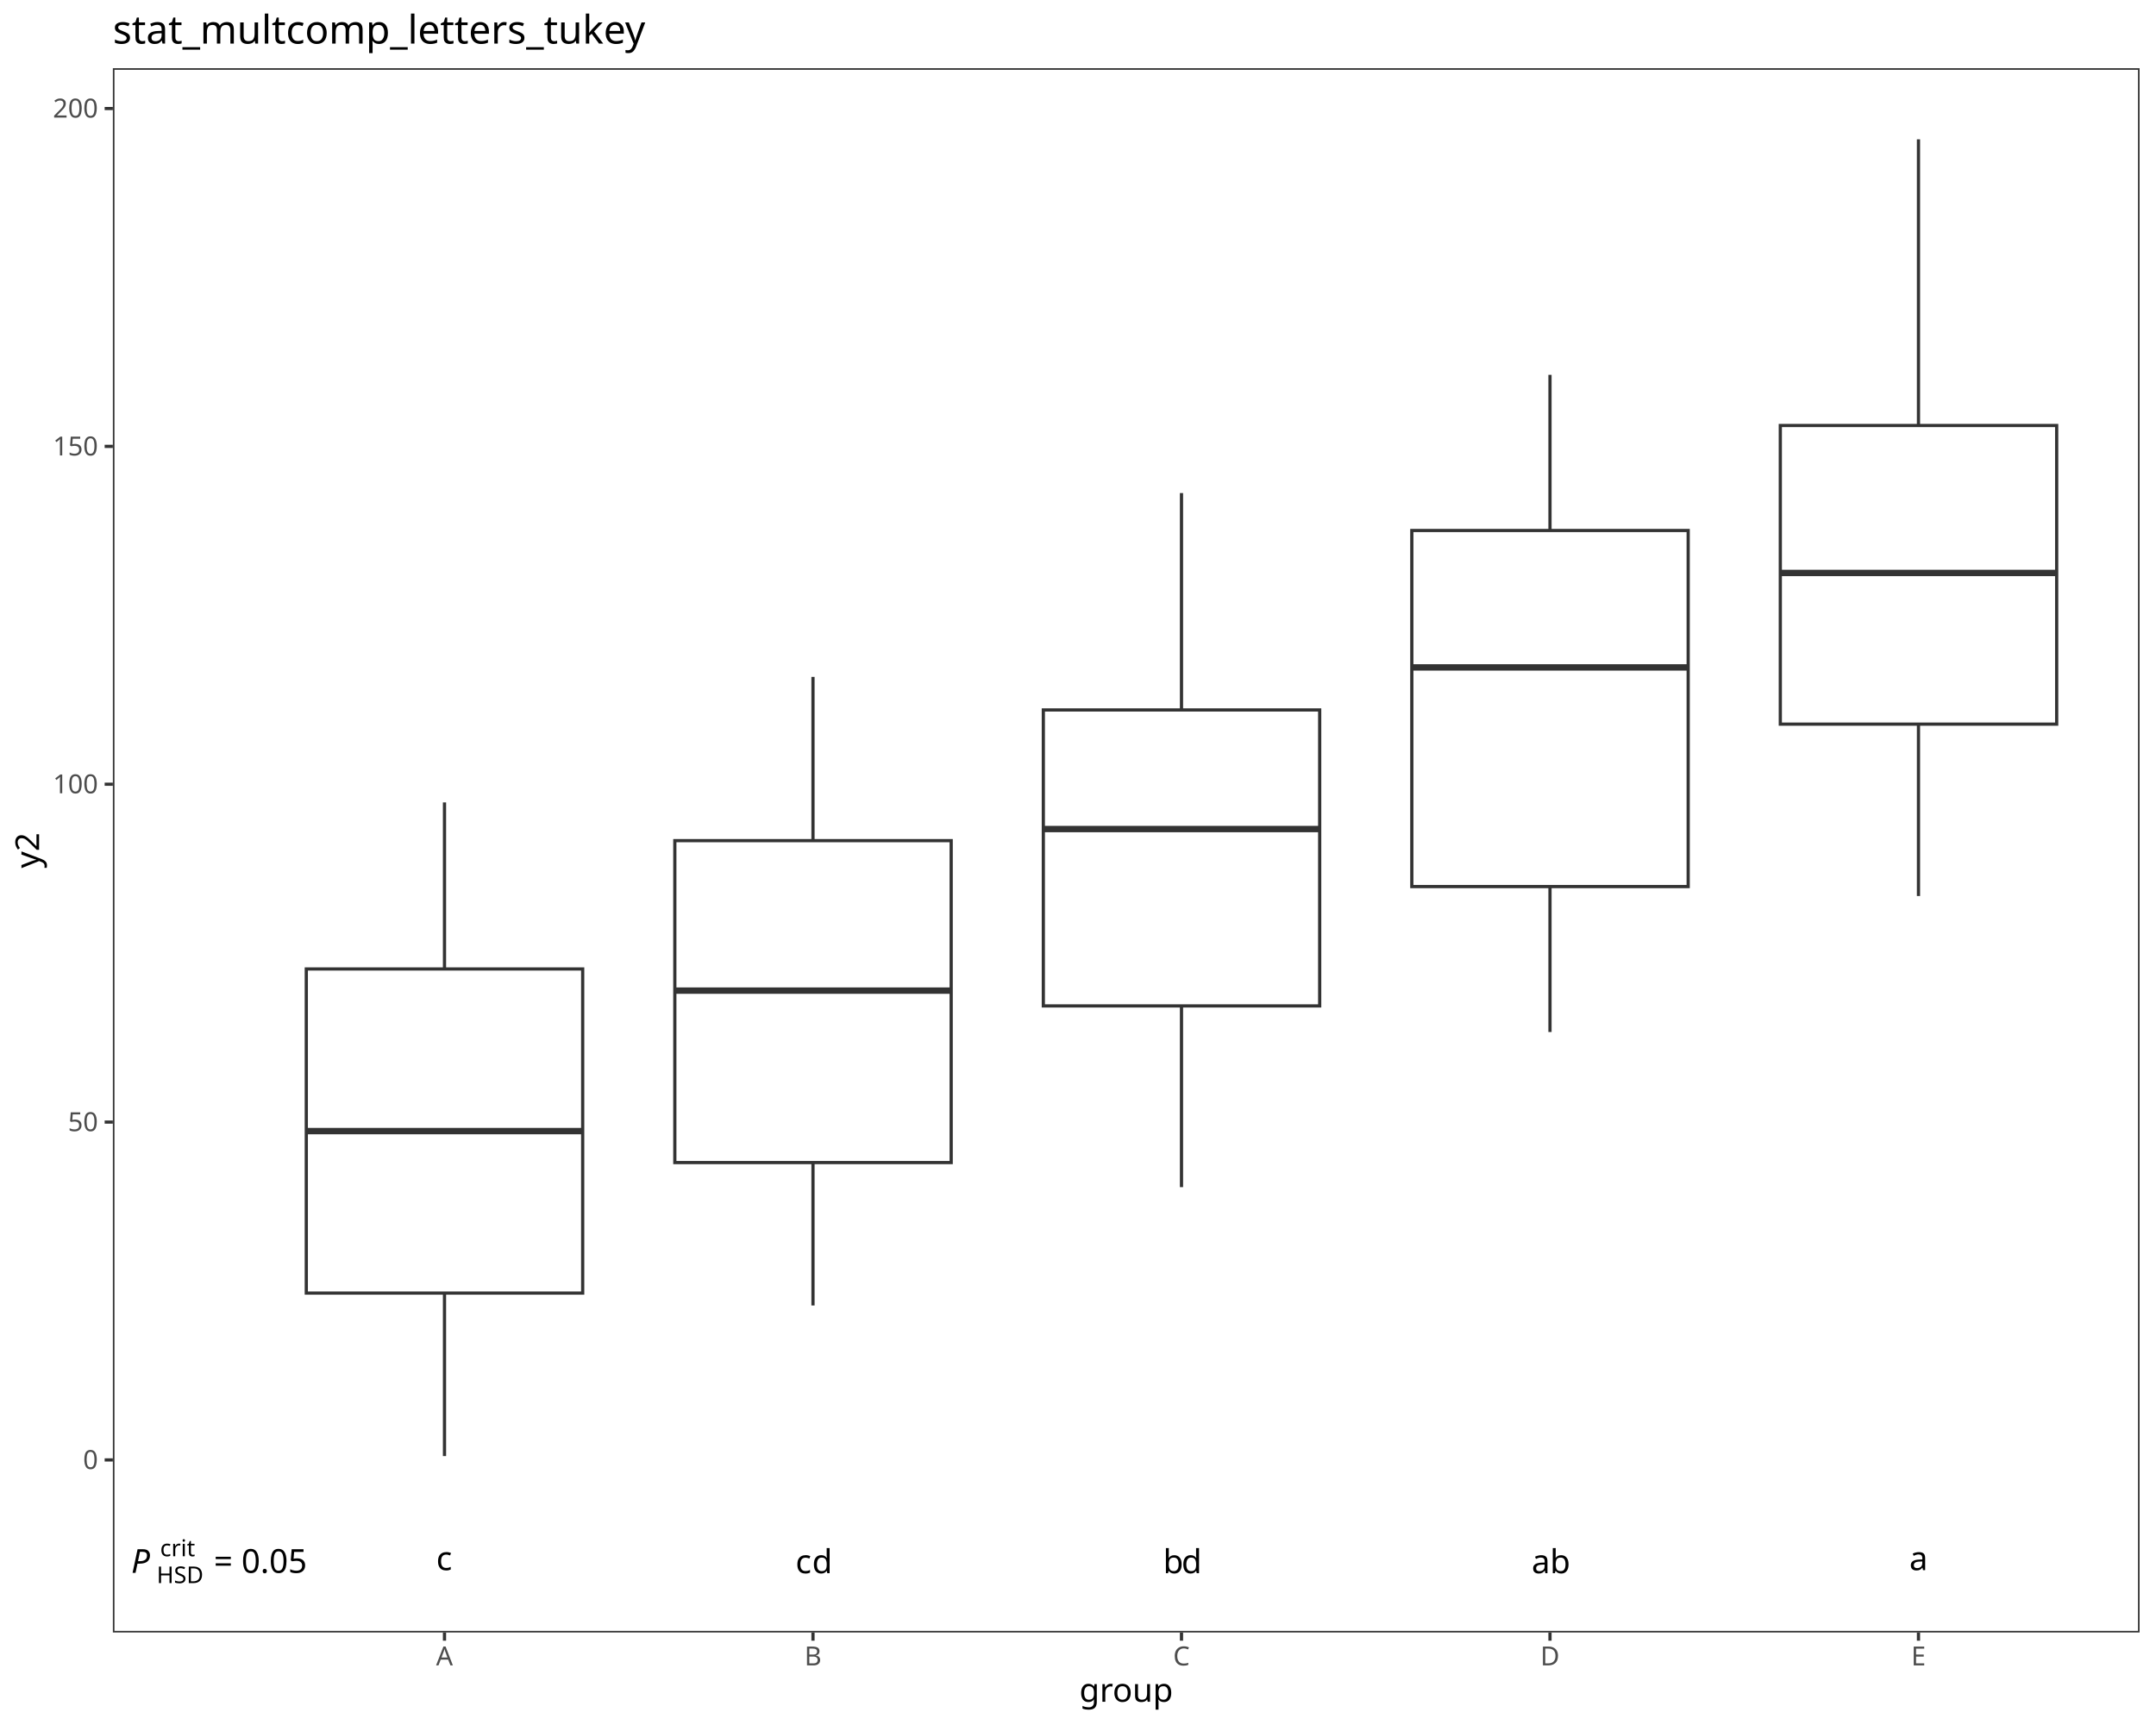
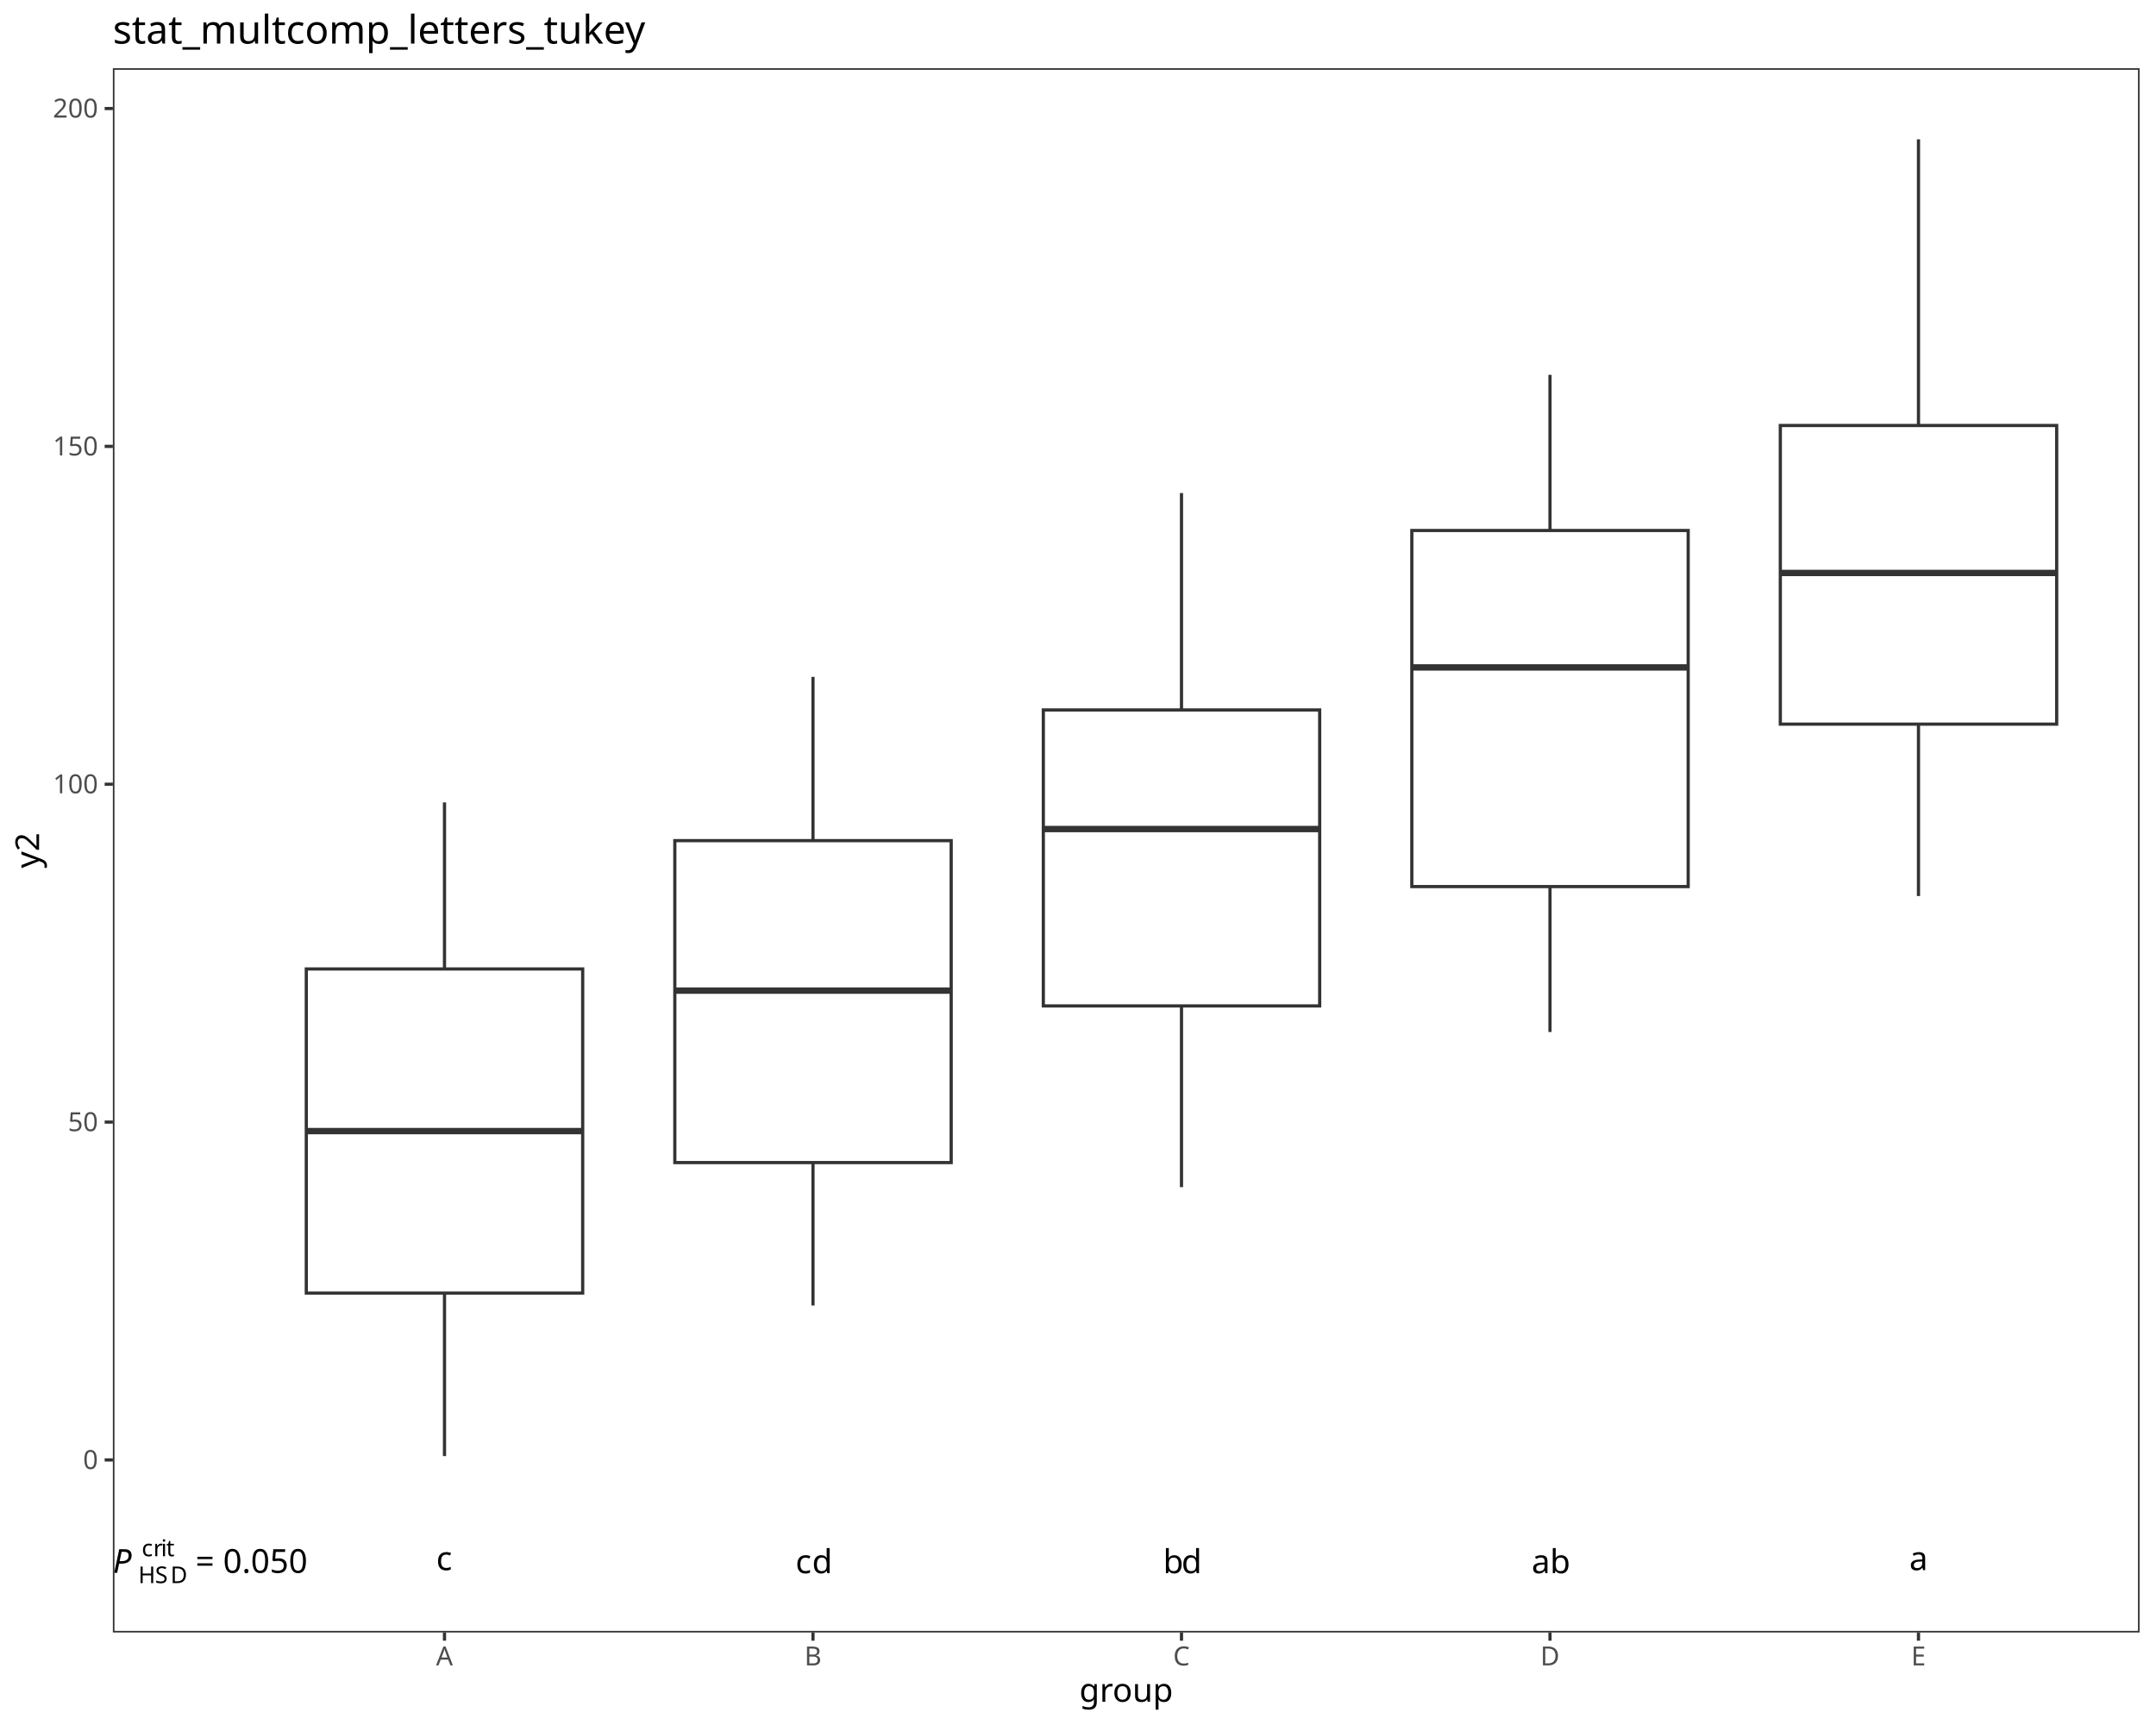
<svg xmlns="http://www.w3.org/2000/svg" class="svglite" data-engine-version="2.0" width="720.00pt" height="576.00pt" viewBox="0 0 720.00 576.00">
  <defs>
    <style type="text/css">
    .svglite line, .svglite polyline, .svglite polygon, .svglite path, .svglite rect, .svglite circle {
      fill: none;
      stroke: #000000;
      stroke-linecap: round;
      stroke-linejoin: round;
      stroke-miterlimit: 10.00;
    }
  </style>
  </defs>
  <rect width="100%" height="100%" style="stroke: none; fill: #FFFFFF;" />
  <defs>
    <clipPath id="cpMC4wMHw3MjAuMDB8MC4wMHw1NzYuMDA=">
      <rect x="0.00" y="0.00" width="720.00" height="576.00" />
    </clipPath>
  </defs>
  <g clip-path="url(#cpMC4wMHw3MjAuMDB8MC4wMHw1NzYuMDA=)">
    <rect x="0.00" y="0.00" width="720.00" height="576.00" style="stroke-width: 1.07; stroke: #FFFFFF; fill: #FFFFFF;" />
  </g>
  <defs>
    <clipPath id="cpMzcuNjl8NzE0LjUyfDIyLjc4fDU0NS4xMQ==">
      <rect x="37.69" y="22.78" width="676.83" height="522.33" />
    </clipPath>
  </defs>
  <g clip-path="url(#cpMzcuNjl8NzE0LjUyfDIyLjc4fDU0NS4xMQ==)">
    <rect x="37.69" y="22.78" width="676.83" height="522.33" style="stroke-width: 1.07; stroke: none; fill: #FFFFFF;" />
    <line x1="148.44" y1="323.55" x2="148.44" y2="267.93" style="stroke-width: 1.07; stroke: #333333; stroke-linecap: butt;" />
    <line x1="148.44" y1="431.78" x2="148.44" y2="486.20" style="stroke-width: 1.07; stroke: #333333; stroke-linecap: butt;" />
    <polygon points="102.29,323.55 102.29,431.78 194.59,431.78 194.59,323.55 102.29,323.55 " style="stroke-width: 1.07; stroke: #333333; stroke-linecap: butt; stroke-linejoin: miter; fill: #FFFFFF;" />
    <line x1="102.29" y1="377.69" x2="194.59" y2="377.69" style="stroke-width: 2.13; stroke: #333333; stroke-linecap: butt; stroke-linejoin: miter;" />
    <line x1="271.50" y1="280.70" x2="271.50" y2="226.02" style="stroke-width: 1.07; stroke: #333333; stroke-linecap: butt;" />
    <line x1="271.50" y1="388.20" x2="271.50" y2="435.91" style="stroke-width: 1.07; stroke: #333333; stroke-linecap: butt;" />
    <polygon points="225.36,280.70 225.36,388.20 317.65,388.20 317.65,280.70 225.36,280.70 " style="stroke-width: 1.07; stroke: #333333; stroke-linecap: butt; stroke-linejoin: miter; fill: #FFFFFF;" />
    <line x1="225.36" y1="330.78" x2="317.65" y2="330.78" style="stroke-width: 2.13; stroke: #333333; stroke-linecap: butt; stroke-linejoin: miter;" />
    <line x1="394.56" y1="237.06" x2="394.56" y2="164.64" style="stroke-width: 1.07; stroke: #333333; stroke-linecap: butt;" />
    <line x1="394.56" y1="335.89" x2="394.56" y2="396.40" style="stroke-width: 1.07; stroke: #333333; stroke-linecap: butt;" />
    <polygon points="348.42,237.06 348.42,335.89 440.71,335.89 440.71,237.06 348.42,237.06 " style="stroke-width: 1.07; stroke: #333333; stroke-linecap: butt; stroke-linejoin: miter; fill: #FFFFFF;" />
    <line x1="348.42" y1="276.83" x2="440.71" y2="276.83" style="stroke-width: 2.13; stroke: #333333; stroke-linecap: butt; stroke-linejoin: miter;" />
    <line x1="517.62" y1="177.14" x2="517.62" y2="125.16" style="stroke-width: 1.07; stroke: #333333; stroke-linecap: butt;" />
    <line x1="517.62" y1="296.04" x2="517.62" y2="344.61" style="stroke-width: 1.07; stroke: #333333; stroke-linecap: butt;" />
    <polygon points="471.48,177.14 471.48,296.04 563.77,296.04 563.77,177.14 471.48,177.14 " style="stroke-width: 1.07; stroke: #333333; stroke-linecap: butt; stroke-linejoin: miter; fill: #FFFFFF;" />
    <line x1="471.48" y1="222.86" x2="563.77" y2="222.86" style="stroke-width: 2.13; stroke: #333333; stroke-linecap: butt; stroke-linejoin: miter;" />
    <line x1="640.68" y1="142.08" x2="640.68" y2="46.53" style="stroke-width: 1.07; stroke: #333333; stroke-linecap: butt;" />
    <line x1="640.68" y1="241.80" x2="640.68" y2="299.20" style="stroke-width: 1.07; stroke: #333333; stroke-linecap: butt;" />
    <polygon points="594.54,142.08 594.54,241.80 686.83,241.80 686.83,142.08 594.54,142.08 " style="stroke-width: 1.07; stroke: #333333; stroke-linecap: butt; stroke-linejoin: miter; fill: #FFFFFF;" />
    <line x1="594.54" y1="191.32" x2="686.83" y2="191.32" style="stroke-width: 2.13; stroke: #333333; stroke-linecap: butt; stroke-linejoin: miter;" />
-     <text x="37.69" y="525.20" style="font-size: 11.04px; font-family: sans;" textLength="6.13px" lengthAdjust="spacingAndGlyphs">  </text>
-     <text x="43.82" y="525.20" style="font-size: 11.04px; font-style: italic; font-family: sans;" textLength="7.37px" lengthAdjust="spacingAndGlyphs">P</text>
-     <text x="52.33" y="528.62" style="font-size: 7.73px; font-family: sans;" textLength="16.32px" lengthAdjust="spacingAndGlyphs">HSD</text>
-     <text x="53.47" y="519.65" style="font-size: 7.73px; font-family: sans;" textLength="10.30px" lengthAdjust="spacingAndGlyphs">crit</text>
-     <text x="68.65" y="525.20" style="font-size: 11.04px; font-family: sans;" textLength="2.76px" lengthAdjust="spacingAndGlyphs"> </text>
-     <text x="71.41" y="525.20" style="font-size: 11.04px; font-family: sans;" textLength="6.45px" lengthAdjust="spacingAndGlyphs">=</text>
-     <text x="77.86" y="525.20" style="font-size: 11.04px; font-family: sans;" textLength="2.76px" lengthAdjust="spacingAndGlyphs"> </text>
-     <text x="80.62" y="525.20" style="font-size: 11.04px; font-family: sans;" textLength="21.49px" lengthAdjust="spacingAndGlyphs">0.05</text>
+     <text x="37.69" y="525.20" style="font-size: 11.04px; font-style: italic; font-family: sans;" textLength="7.37px" lengthAdjust="spacingAndGlyphs">P</text>
+     <text x="46.19" y="528.62" style="font-size: 7.73px; font-family: sans;" textLength="5.58px" lengthAdjust="spacingAndGlyphs">H</text>
+     <text x="51.78" y="528.62" style="font-size: 7.73px; font-family: sans;" textLength="5.16px" lengthAdjust="spacingAndGlyphs">S</text>
+     <text x="56.93" y="528.62" style="font-size: 7.73px; font-family: sans;" textLength="5.58px" lengthAdjust="spacingAndGlyphs">D</text>
+     <text x="47.33" y="519.65" style="font-size: 7.73px; font-family: sans;" textLength="3.87px" lengthAdjust="spacingAndGlyphs">c</text>
+     <text x="51.20" y="519.65" style="font-size: 7.73px; font-family: sans;" textLength="2.57px" lengthAdjust="spacingAndGlyphs">r</text>
+     <text x="53.77" y="519.65" style="font-size: 7.73px; font-family: sans;" textLength="1.72px" lengthAdjust="spacingAndGlyphs">i</text>
+     <text x="55.49" y="519.65" style="font-size: 7.73px; font-family: sans;" textLength="2.15px" lengthAdjust="spacingAndGlyphs">t</text>
+     <text x="62.51" y="525.20" style="font-size: 11.04px; font-family: sans;" textLength="2.76px" lengthAdjust="spacingAndGlyphs"> </text>
+     <text x="65.28" y="525.20" style="font-size: 11.04px; font-family: sans;" textLength="6.45px" lengthAdjust="spacingAndGlyphs">=</text>
+     <text x="71.73" y="525.20" style="font-size: 11.04px; font-family: sans;" textLength="2.76px" lengthAdjust="spacingAndGlyphs"> </text>
+     <text x="74.49" y="525.20" style="font-size: 11.04px; font-family: sans;" textLength="27.63px" lengthAdjust="spacingAndGlyphs">0.050</text>
    <text x="145.68" y="524.29" style="font-size: 11.04px; font-family: sans;" textLength="5.52px" lengthAdjust="spacingAndGlyphs">c</text>
    <text x="265.67" y="525.32" style="font-size: 11.04px; font-family: sans;" textLength="5.52px" lengthAdjust="spacingAndGlyphs">c</text>
    <text x="271.19" y="525.32" style="font-size: 11.04px; font-family: sans;" textLength="6.14px" lengthAdjust="spacingAndGlyphs">d</text>
    <text x="388.42" y="525.32" style="font-size: 11.04px; font-family: sans;" textLength="6.14px" lengthAdjust="spacingAndGlyphs">b</text>
    <text x="394.56" y="525.32" style="font-size: 11.04px; font-family: sans;" textLength="6.14px" lengthAdjust="spacingAndGlyphs">d</text>
    <text x="511.48" y="525.32" style="font-size: 11.04px; font-family: sans;" textLength="6.14px" lengthAdjust="spacingAndGlyphs">a</text>
    <text x="517.62" y="525.32" style="font-size: 11.04px; font-family: sans;" textLength="6.14px" lengthAdjust="spacingAndGlyphs">b</text>
    <text x="637.61" y="524.29" style="font-size: 11.04px; font-family: sans;" textLength="6.14px" lengthAdjust="spacingAndGlyphs">a</text>
    <rect x="37.69" y="22.78" width="676.83" height="522.33" style="stroke-width: 1.07; stroke: #333333;" />
  </g>
  <g clip-path="url(#cpMC4wMHw3MjAuMDB8MC4wMHw1NzYuMDA=)">
    <text x="32.76" y="490.52" text-anchor="end" style="font-size: 8.80px; fill: #4D4D4D; font-family: sans;" textLength="4.89px" lengthAdjust="spacingAndGlyphs">0</text>
    <text x="32.76" y="377.70" text-anchor="end" style="font-size: 8.80px; fill: #4D4D4D; font-family: sans;" textLength="9.79px" lengthAdjust="spacingAndGlyphs">50</text>
    <text x="32.76" y="264.89" text-anchor="end" style="font-size: 8.80px; fill: #4D4D4D; font-family: sans;" textLength="14.68px" lengthAdjust="spacingAndGlyphs">100</text>
    <text x="32.76" y="152.08" text-anchor="end" style="font-size: 8.80px; fill: #4D4D4D; font-family: sans;" textLength="14.68px" lengthAdjust="spacingAndGlyphs">150</text>
    <text x="32.76" y="39.26" text-anchor="end" style="font-size: 8.80px; fill: #4D4D4D; font-family: sans;" textLength="14.68px" lengthAdjust="spacingAndGlyphs">200</text>
    <polyline points="34.95,487.49 37.69,487.49 " style="stroke-width: 1.07; stroke: #333333; stroke-linecap: butt;" />
    <polyline points="34.95,374.68 37.69,374.68 " style="stroke-width: 1.07; stroke: #333333; stroke-linecap: butt;" />
    <polyline points="34.95,261.86 37.69,261.86 " style="stroke-width: 1.07; stroke: #333333; stroke-linecap: butt;" />
    <polyline points="34.95,149.05 37.69,149.05 " style="stroke-width: 1.07; stroke: #333333; stroke-linecap: butt;" />
    <polyline points="34.95,36.24 37.69,36.24 " style="stroke-width: 1.07; stroke: #333333; stroke-linecap: butt;" />
    <polyline points="148.44,547.85 148.44,545.11 " style="stroke-width: 1.07; stroke: #333333; stroke-linecap: butt;" />
    <polyline points="271.50,547.85 271.50,545.11 " style="stroke-width: 1.07; stroke: #333333; stroke-linecap: butt;" />
    <polyline points="394.56,547.85 394.56,545.11 " style="stroke-width: 1.07; stroke: #333333; stroke-linecap: butt;" />
    <polyline points="517.62,547.85 517.62,545.11 " style="stroke-width: 1.07; stroke: #333333; stroke-linecap: butt;" />
    <polyline points="640.68,547.85 640.68,545.11 " style="stroke-width: 1.07; stroke: #333333; stroke-linecap: butt;" />
    <text x="148.44" y="556.10" text-anchor="middle" style="font-size: 8.80px; fill: #4D4D4D; font-family: sans;" textLength="5.87px" lengthAdjust="spacingAndGlyphs">A</text>
    <text x="271.50" y="556.10" text-anchor="middle" style="font-size: 8.80px; fill: #4D4D4D; font-family: sans;" textLength="5.87px" lengthAdjust="spacingAndGlyphs">B</text>
    <text x="394.56" y="556.10" text-anchor="middle" style="font-size: 8.80px; fill: #4D4D4D; font-family: sans;" textLength="6.36px" lengthAdjust="spacingAndGlyphs">C</text>
    <text x="517.62" y="556.10" text-anchor="middle" style="font-size: 8.80px; fill: #4D4D4D; font-family: sans;" textLength="6.36px" lengthAdjust="spacingAndGlyphs">D</text>
    <text x="640.68" y="556.10" text-anchor="middle" style="font-size: 8.80px; fill: #4D4D4D; font-family: sans;" textLength="5.87px" lengthAdjust="spacingAndGlyphs">E</text>
    <text x="376.10" y="568.24" text-anchor="middle" style="font-size: 11.00px; font-family: sans;" textLength="28.14px" lengthAdjust="spacingAndGlyphs">group</text>
    <text transform="translate(13.05,283.95) rotate(-90)" text-anchor="middle" style="font-size: 11.00px; font-family: sans;" textLength="11.62px" lengthAdjust="spacingAndGlyphs">y2</text>
    <text x="37.69" y="14.56" style="font-size: 13.20px; font-family: sans;" textLength="168.05px" lengthAdjust="spacingAndGlyphs">stat_multcomp_letters_tukey</text>
  </g>
</svg>
